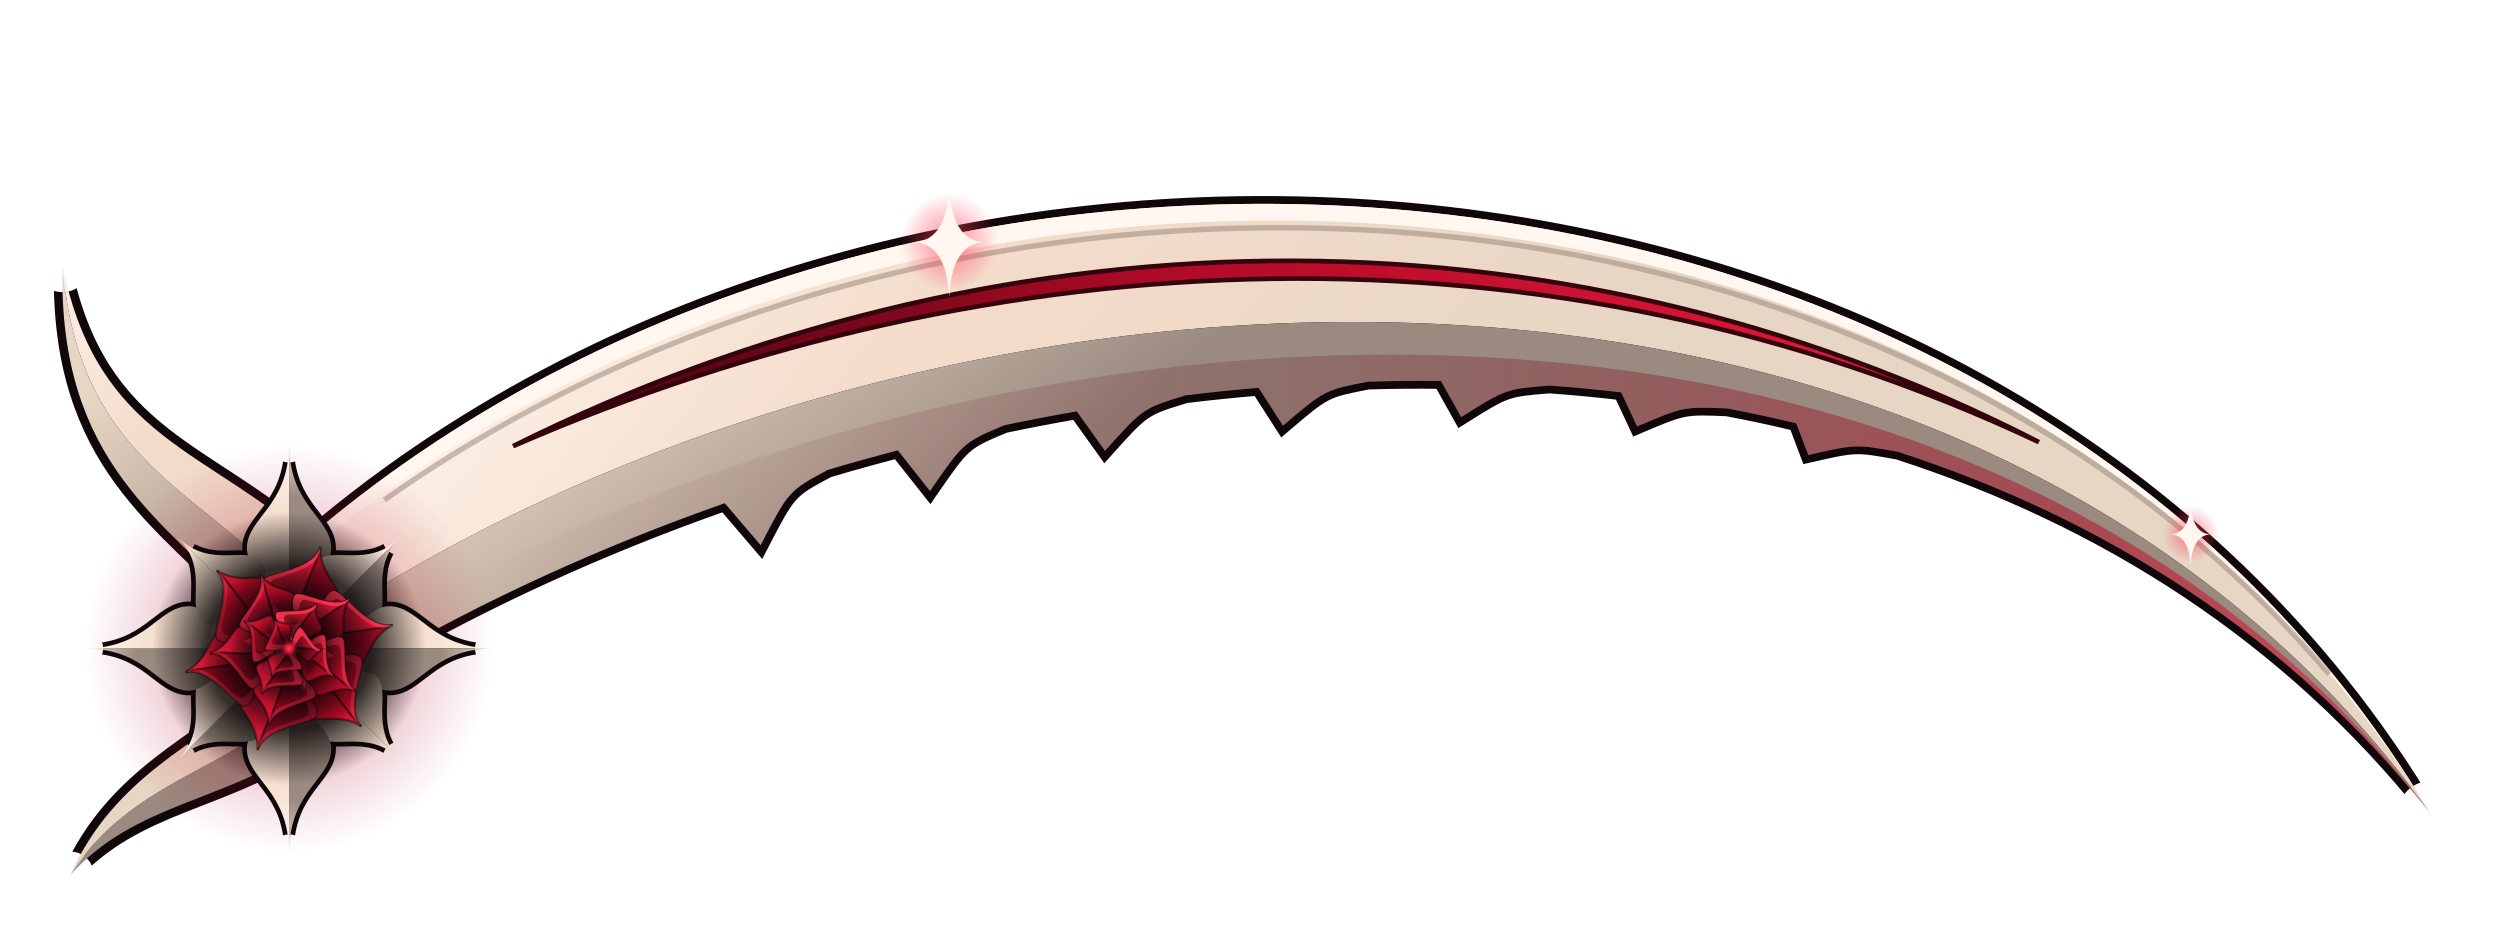
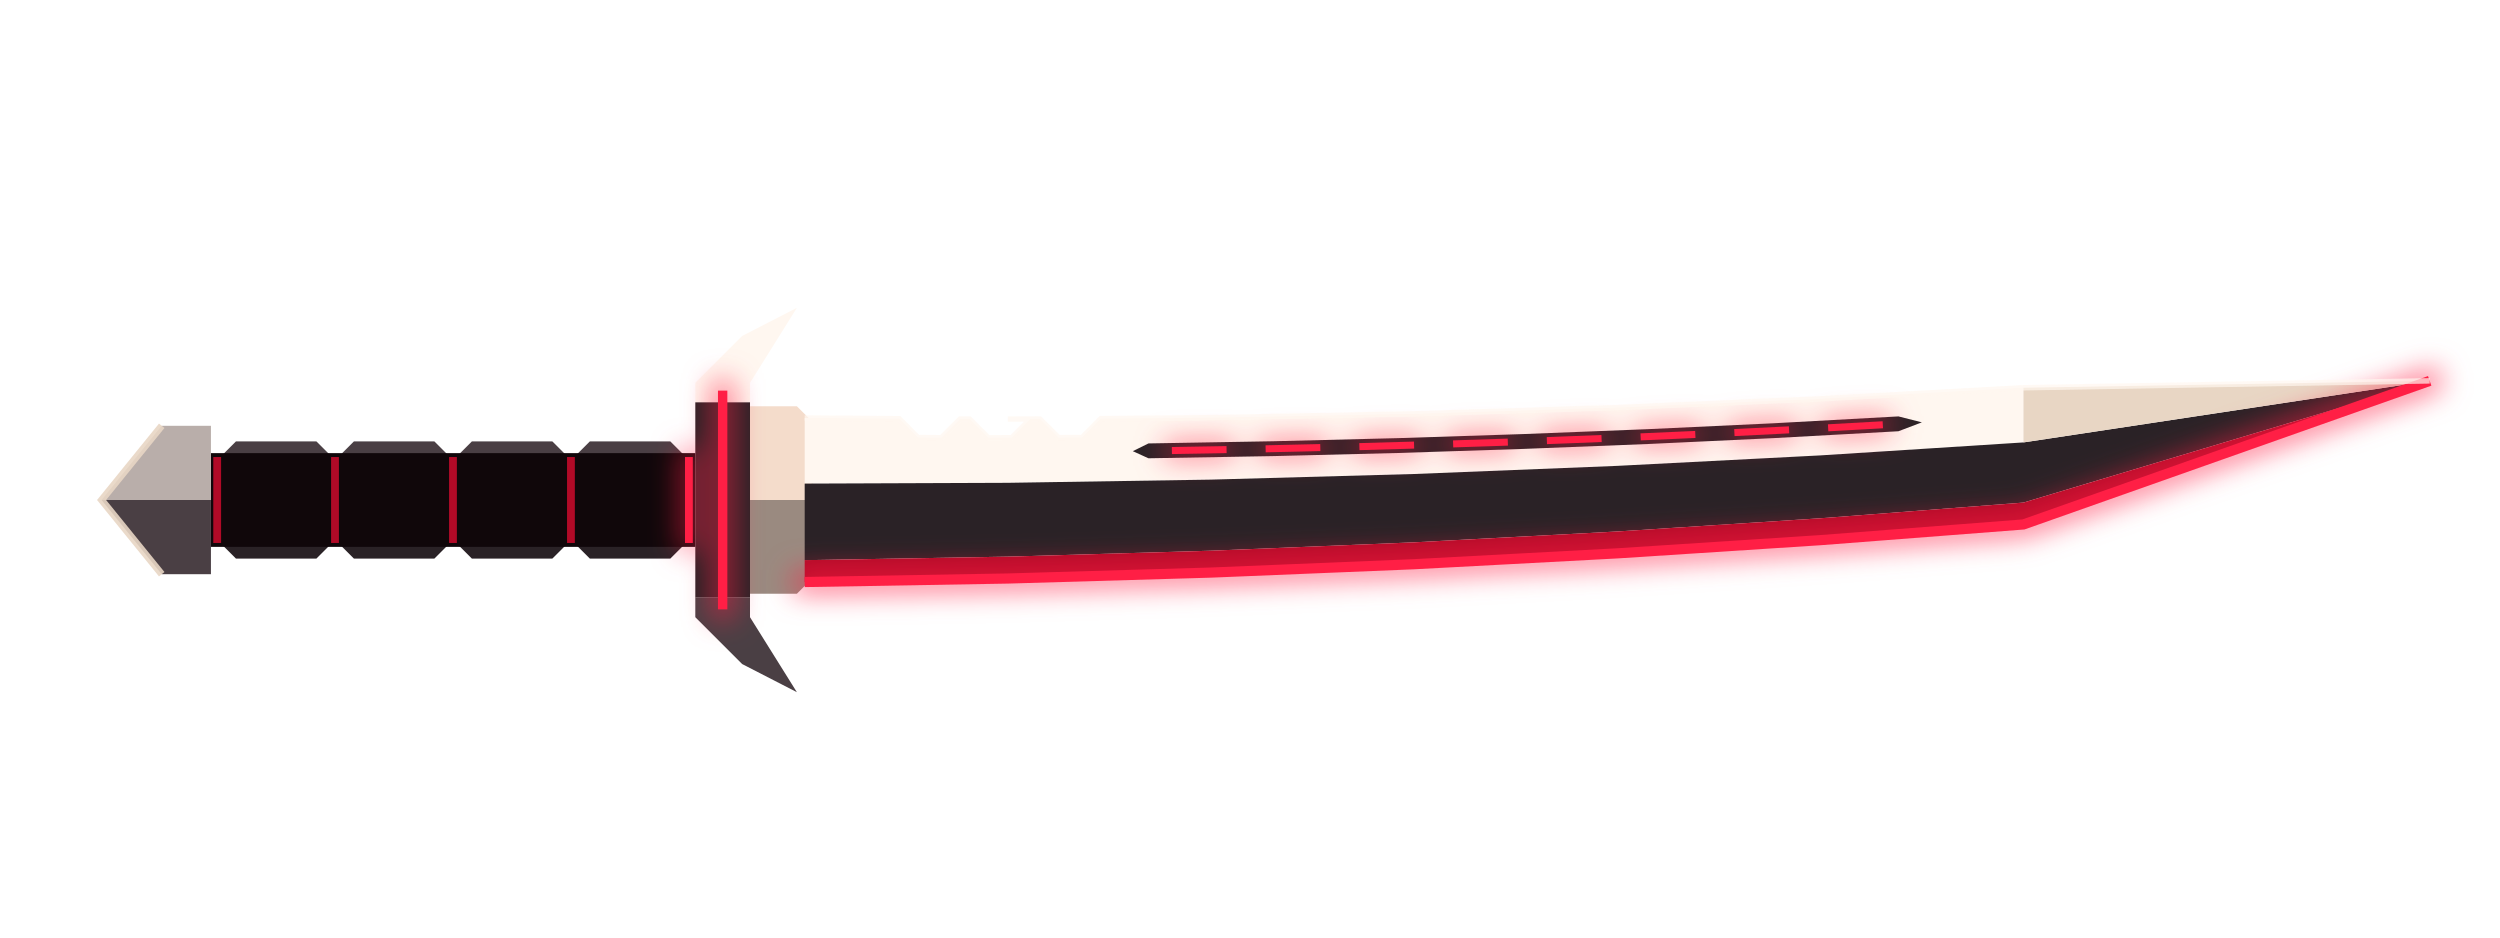
<svg xmlns="http://www.w3.org/2000/svg" viewBox="0 0 320 120" width="320" height="120">
  <defs>
-     <linearGradient id="ruinous-blade-a-face" x1="70" y1="8" x2="170" y2="88" gradientUnits="userSpaceOnUse">
-       <stop offset="0" stop-color="#fff7f0" />
-       <stop offset="0.45" stop-color="#f4dccb" />
-       <stop offset="1" stop-color="#e8d6c4" />
-     </linearGradient>
-     <linearGradient id="ruinous-blade-a-bev" x1="90" y1="30" x2="150" y2="110" gradientUnits="userSpaceOnUse">
-       <stop offset="0" stop-color="#e8d6c4" />
-       <stop offset="0.5" stop-color="#9a8a80" />
-       <stop offset="1" stop-color="#9a8a80" />
-     </linearGradient>
-     <linearGradient id="ruinous-blade-a-stain" x1="60" y1="0" x2="300" y2="0" gradientUnits="userSpaceOnUse">
-       <stop offset="0" stop-color="#640817" stop-opacity="0" />
-       <stop offset="0.45" stop-color="#640817" stop-opacity="0.22" />
-       <stop offset="0.85" stop-color="#b10a27" stop-opacity="0.5" />
-       <stop offset="1" stop-color="#e0183a" stop-opacity="0.6" />
-     </linearGradient>
-     <linearGradient id="ruinous-blade-a-groove" x1="60" y1="0" x2="240" y2="0" gradientUnits="userSpaceOnUse">
-       <stop offset="0" stop-color="#34040c" />
-       <stop offset="0.5" stop-color="#b10a27" />
-       <stop offset="1" stop-color="#e0183a" />
-     </linearGradient>
-     <clipPath id="ruinous-blade-a-tc">
-       <path clip-rule="evenodd" d="M-3000-3000H3000V3000H-3000ZM307 104a4 4 0 1 0 8 0a4 4 0 1 0-8 0ZM4.6 34a3.4 3.4 0 1 0 6.8 0a3.4 3.4 0 1 0-6.8 0ZM6 112a3 3 0 1 0 6 0a3 3 0 1 0-6 0Z" />
-     </clipPath>
-     <linearGradient id="ruinous-blade-a-sl" x1="0" y1="30" x2="40" y2="80" gradientUnits="userSpaceOnUse">
-       <stop offset="0" stop-color="#fff7f0" />
-       <stop offset="0.5" stop-color="#f4dccb" />
-       <stop offset="1" stop-color="#e8d6c4" />
-     </linearGradient>
-     <linearGradient id="ruinous-blade-a-sd" x1="0" y1="60" x2="40" y2="110" gradientUnits="userSpaceOnUse">
-       <stop offset="0" stop-color="#e8d6c4" />
-       <stop offset="0.6" stop-color="#9a8a80" />
-       <stop offset="1" stop-color="#9a8a80" />
-     </linearGradient>
-     <linearGradient id="ruinous-blade-a-bl" x1="0" y1="1" x2="0" y2="0">
-       <stop offset="0" stop-color="#e8d6c4" />
-       <stop offset="0.55" stop-color="#f4dccb" />
-       <stop offset="1" stop-color="#fff7f0" />
-     </linearGradient>
-     <linearGradient id="ruinous-blade-a-bm" x1="0" y1="1" x2="0" y2="0">
-       <stop offset="0" stop-color="#9a8a80" />
-       <stop offset="0.5" stop-color="#e8d6c4" />
-       <stop offset="1" stop-color="#f4dccb" />
-     </linearGradient>
-     <linearGradient id="ruinous-blade-a-bd" x1="0" y1="1" x2="0" y2="0">
-       <stop offset="0" stop-color="#9a8a80" />
-       <stop offset="0.7" stop-color="#9a8a80" />
-       <stop offset="1" stop-color="#e8d6c4" />
-     </linearGradient>
-     <path id="ruinous-blade-a-k-o0" d="M0-4C-1.62-8.4-5.4-10.16-5.4-12.8C-5.4-16.76-0.11-18.08 0-26C0.11-18.08 5.4-16.76 5.4-12.8C5.4-10.16 1.62-8.4 0-4Z" />
-     <path id="ruinous-blade-a-k-l0" d="M0-4C-1.62-8.4-5.4-10.16-5.4-12.8C-5.4-16.76-0.11-18.08 0-26C0-19.4 0-11.7 0-4Z" />
-     <path id="ruinous-blade-a-k-r0" d="M0-4C0-11.7 0-19.4 0-26C0.11-18.08 5.4-16.76 5.4-12.8C5.4-10.16 1.62-8.4 0-4Z" />
-     <path id="ruinous-blade-a-k-o1" d="M0-4C-1.62-7.2-5.4-8.48-5.4-10.4C-5.4-13.28-0.11-14.24 0-20C0.11-14.24 5.4-13.28 5.4-10.4C5.4-8.48 1.62-7.2 0-4Z" />
-     <path id="ruinous-blade-a-k-l1" d="M0-4C-1.62-7.2-5.4-8.48-5.4-10.4C-5.4-13.28-0.11-14.24 0-20C0-15.2 0-9.6 0-4Z" />
-     <path id="ruinous-blade-a-k-r1" d="M0-4C0-9.6 0-15.2 0-20C0.11-14.24 5.4-13.28 5.4-10.4C5.4-8.48 1.62-7.2 0-4Z" />
-     <clipPath id="ruinous-blade-a-k-tc">
-       <path clip-rule="evenodd" d="M-3000-3000H3000V3000H-3000ZM-2.2-26a2.2 2.2 0 1 0 4.4 0a2.2 2.2 0 1 0-4.4 0ZM11.94-14.14a2.2 2.2 0 1 0 4.4 0a2.2 2.2 0 1 0-4.4 0ZM23.8 0a2.2 2.2 0 1 0 4.4 0a2.2 2.2 0 1 0-4.4 0ZM11.94 14.14a2.2 2.2 0 1 0 4.4 0a2.2 2.2 0 1 0-4.4 0ZM-2.2 26a2.2 2.2 0 1 0 4.4 0a2.2 2.2 0 1 0-4.4 0ZM-16.34 14.14a2.2 2.2 0 1 0 4.4 0a2.2 2.2 0 1 0-4.4 0ZM-28.2 0a2.2 2.2 0 1 0 4.4 0a2.2 2.2 0 1 0-4.4 0ZM-16.34-14.14a2.2 2.2 0 1 0 4.4 0a2.2 2.2 0 1 0-4.4 0Z" />
-     </clipPath>
-     <radialGradient id="ruinous-blade-a-kg" cx="0.5" cy="0.5" r="0.5">
-       <stop offset="0" stop-color="#ff3653" stop-opacity="0.5" />
-       <stop offset="0.5" stop-color="#b10a27" stop-opacity="0.25" />
-       <stop offset="1" stop-color="#b10a27" stop-opacity="0" />
-     </radialGradient>
-     <radialGradient id="ruinous-blade-a-rs" cx="0.5" cy="0.5" r="0.5">
-       <stop offset="0.6" stop-color="#070304" stop-opacity="0.8" />
-       <stop offset="1" stop-color="#070304" stop-opacity="0" />
-     </radialGradient>
-     <radialGradient id="ruinous-blade-a-r-sh" cx="0.5" cy="0.5" r="0.5">
-       <stop offset="0.6" stop-color="#070304" stop-opacity="0.6" />
-       <stop offset="1" stop-color="#070304" stop-opacity="0" />
-     </radialGradient>
-     <clipPath id="ruinous-blade-a-r-sc">
-       <path d="M0-3C-1.75-4.26-5-6.31-5-7.72C-5-9 1.2-10.03 1.7-13.5C2.2-10.03 5-9 5-7.72C5-6.31 1.75-4.26 0-3Z" transform="rotate(10)" />
-       <path d="M0-3C-1.75-4.26-5-6.31-5-7.72C-5-9 1.2-10.03 1.7-13.5C2.2-10.03 5-9 5-7.72C5-6.31 1.75-4.26 0-3Z" transform="rotate(70)" />
-       <path d="M0-3C-1.75-4.26-5-6.31-5-7.72C-5-9 1.2-10.03 1.7-13.5C2.2-10.03 5-9 5-7.72C5-6.31 1.75-4.26 0-3Z" transform="rotate(130)" />
-       <path d="M0-3C-1.75-4.26-5-6.31-5-7.72C-5-9 1.2-10.03 1.7-13.5C2.2-10.03 5-9 5-7.72C5-6.31 1.75-4.26 0-3Z" transform="rotate(190)" />
-       <path d="M0-3C-1.75-4.26-5-6.31-5-7.72C-5-9 1.2-10.03 1.7-13.5C2.2-10.03 5-9 5-7.72C5-6.31 1.75-4.26 0-3Z" transform="rotate(250)" />
-       <path d="M0-3C-1.75-4.26-5-6.31-5-7.72C-5-9 1.2-10.03 1.7-13.5C2.2-10.03 5-9 5-7.72C5-6.31 1.75-4.26 0-3Z" transform="rotate(310)" />
-     </clipPath>
-     <radialGradient id="ruinous-blade-a-r-g0" cx="0" cy="0" r="13.5" gradientUnits="userSpaceOnUse">
-       <stop offset="0" stop-color="#34040c" />
-       <stop offset="0.42" stop-color="#4f0712" />
-       <stop offset="0.74" stop-color="#b10a27" />
-       <stop offset="0.93" stop-color="#e0183a" />
-       <stop offset="1" stop-color="#ff3653" />
-     </radialGradient>
-     <path id="ruinous-blade-a-r-l0" d="M0-3C-1.75-4.26-5-6.31-5-7.72C-5-9 1.2-10.03 1.7-13.5C1.44-10.61 0-6.67 0-3Z" />
-     <path id="ruinous-blade-a-r-r0" d="M0-3C0-6.67 1.44-10.61 1.7-13.5C2.2-10.03 5-9 5-7.72C5-6.31 1.75-4.26 0-3Z" />
-     <path id="ruinous-blade-a-r-h0" d="M0-3C-1.75-4.26-5-6.31-5-7.72C-5-9 1.2-10.03 1.7-13.5C2.3-10.03-3.9-9-3.9-7.72C-3.9-6.31-0.65-4.26 0-3Z" />
-     <radialGradient id="ruinous-blade-a-r-g1" cx="0" cy="0" r="10" gradientUnits="userSpaceOnUse">
-       <stop offset="0" stop-color="#34040c" />
-       <stop offset="0.42" stop-color="#4f0712" />
-       <stop offset="0.74" stop-color="#b10a27" />
-       <stop offset="0.93" stop-color="#e0183a" />
-       <stop offset="1" stop-color="#ff3653" />
-     </radialGradient>
-     <path id="ruinous-blade-a-r-l1" d="M0-2C-1.4-2.96-4-4.52-4-5.6C-4-6.57 1.1-7.36 1.5-10C1.27-7.8 0-4.8 0-2Z" />
-     <path id="ruinous-blade-a-r-r1" d="M0-2C0-4.8 1.27-7.8 1.5-10C1.9-7.36 4-6.57 4-5.6C4-4.52 1.4-2.96 0-2Z" />
-     <path id="ruinous-blade-a-r-h1" d="M0-2C-1.4-2.96-4-4.52-4-5.6C-4-6.57 1.1-7.36 1.5-10C2.2-7.36-2.9-6.57-2.9-5.6C-2.9-4.52-0.3-2.96 0-2Z" />
-     <radialGradient id="ruinous-blade-a-r-g2" cx="0" cy="0" r="6.6" gradientUnits="userSpaceOnUse">
-       <stop offset="0" stop-color="#34040c" />
-       <stop offset="0.42" stop-color="#4f0712" />
-       <stop offset="0.74" stop-color="#b10a27" />
-       <stop offset="0.93" stop-color="#e0183a" />
-       <stop offset="1" stop-color="#ff3653" />
-     </radialGradient>
-     <path id="ruinous-blade-a-r-l2" d="M0-1C-1.08-1.67-3.1-2.84-3.1-3.63C-3.1-4.28 0.99-4.82 1.3-6.6C1.11-5.12 0-2.96 0-1Z" />
-     <path id="ruinous-blade-a-r-r2" d="M0-1C0-2.96 1.11-5.12 1.3-6.6C1.61-4.82 3.1-4.28 3.1-3.63C3.1-2.84 1.09-1.67 0-1Z" />
-     <path id="ruinous-blade-a-r-h2" d="M0-1C-1.08-1.67-3.1-2.84-3.1-3.63C-3.1-4.28 0.99-4.82 1.3-6.6C2.09-4.82-2-4.28-2-3.63C-2-2.84 0.02-1.67 0-1Z" />
-     <radialGradient id="ruinous-blade-a-r-g3" cx="0" cy="0" r="3.9" gradientUnits="userSpaceOnUse">
-       <stop offset="0" stop-color="#34040c" />
-       <stop offset="0.42" stop-color="#4f0712" />
-       <stop offset="0.74" stop-color="#b10a27" />
-       <stop offset="0.93" stop-color="#e0183a" />
-       <stop offset="1" stop-color="#ff3653" />
-     </radialGradient>
-     <path id="ruinous-blade-a-r-l3" d="M0-0.2C-0.77-0.64-2.2-1.49-2.2-2.05C-2.2-2.46 0.76-2.79 1.2-3.9C1.02-2.97 0-1.49 0-0.2Z" />
-     <path id="ruinous-blade-a-r-r3" d="M0-0.2C0-1.49 1.02-2.97 1.2-3.9C1.64-2.79 2.2-2.46 2.2-2.05C2.2-1.49 0.77-0.64 0-0.2Z" />
-     <path id="ruinous-blade-a-r-h3" d="M0-0.2C-0.77-0.64-2.2-1.49-2.2-2.05C-2.2-2.46 0.76-2.79 1.2-3.9C1.86-2.79-1.1-2.46-1.1-2.05C-1.1-1.49 0.33-0.64 0-0.2Z" />
-     <radialGradient id="ruinous-blade-a-r-core" cx="0" cy="0" r="1.3" gradientUnits="userSpaceOnUse">
-       <stop offset="0" stop-color="#ff3653" />
-       <stop offset="0.35" stop-color="#e0183a" />
-       <stop offset="1" stop-color="#34040c" stop-opacity="0" />
-     </radialGradient>
-     <radialGradient id="ruinous-blade-a-spk">
-       <stop offset="0" stop-color="#fff7f0" stop-opacity=".9" />
-       <stop offset=".25" stop-color="#ff3653" stop-opacity=".45" />
-       <stop offset="1" stop-color="#ff3653" stop-opacity="0" />
-     </radialGradient>
+     <filter id="ruinous-blade-a-glow" filterUnits="userSpaceOnUse" x="0" y="0" width="320" height="120" color-interpolation-filters="sRGB">
+       <feGaussianBlur stdDeviation="1.8" />
+     </filter>
  </defs>
-   <path d="M38.6 69.58C115.24 2.89 256.1 11.79 311 104C292.93 81.24 269.28 66.35 242.95 57.83C237.54 56.85 237.54 56.85 231.46 58.24L229.93 54.18C227 53.47 224.04 52.84 221.06 52.28C215.51 52.05 215.51 52.05 209.55 54.58L207.51 50.22C204.47 49.86 201.41 49.57 198.34 49.35C192.75 49.8 192.75 49.8 187.03 53.39L184.45 48.77C181.35 48.73 178.24 48.76 175.13 48.85C169.57 49.93 169.57 49.93 164.22 54.49L161.11 49.64C157.99 49.9 154.88 50.22 151.77 50.6C146.32 52.26 146.32 52.26 141.44 57.7L137.82 52.65C134.73 53.19 131.65 53.78 128.59 54.42C123.34 56.62 123.34 56.62 119.04 62.85L114.92 57.64C111.91 58.43 108.92 59.26 105.95 60.15C100.96 62.83 100.96 62.83 97.36 69.78L92.77 64.41C76.88 69.99 61.86 76.87 48.32 84.74L32.21 85.56Z" fill="#10070a" stroke="#10070a" stroke-width="2" stroke-linejoin="miter" stroke-miterlimit="14" clip-path="url(#ruinous-blade-a-tc)" />
-   <path d="M38.6 69.58C115.24 2.89 256.1 11.79 311 104C252 22 122 28 44 78L32.21 85.56Z" fill="url(#ruinous-blade-a-face)" />
-   <path d="M44 78C122 28 252 22 311 104C292.93 81.24 269.28 66.35 242.95 57.83C237.54 56.85 237.54 56.85 231.46 58.24L229.93 54.18C227 53.47 224.04 52.84 221.06 52.28C215.51 52.05 215.51 52.05 209.55 54.58L207.51 50.22C204.47 49.86 201.41 49.57 198.34 49.35C192.75 49.8 192.75 49.8 187.03 53.39L184.45 48.77C181.35 48.73 178.24 48.76 175.13 48.85C169.57 49.93 169.57 49.93 164.22 54.49L161.11 49.64C157.99 49.9 154.88 50.22 151.77 50.6C146.32 52.26 146.32 52.26 141.44 57.7L137.82 52.65C134.73 53.19 131.65 53.78 128.59 54.42C123.34 56.62 123.34 56.62 119.04 62.85L114.92 57.64C111.91 58.43 108.92 59.26 105.95 60.15C100.96 62.83 100.96 62.83 97.36 69.78L92.77 64.41C76.88 69.99 61.86 76.87 48.32 84.74L32.21 85.56Z" fill="url(#ruinous-blade-a-bev)" />
-   <path d="M311 104C292.93 81.24 269.28 66.35 242.95 57.83C237.54 56.85 237.54 56.85 231.46 58.24L229.93 54.18C227 53.47 224.04 52.84 221.06 52.28C215.51 52.05 215.51 52.05 209.55 54.58L207.51 50.22C204.47 49.86 201.41 49.57 198.34 49.35C192.75 49.8 192.75 49.8 187.03 53.39L184.45 48.77C181.35 48.73 178.24 48.76 175.13 48.85C169.57 49.93 169.57 49.93 164.22 54.49L161.11 49.64C157.99 49.9 154.88 50.22 151.77 50.6C146.32 52.26 146.32 52.26 141.44 57.7L137.82 52.65C134.73 53.19 131.65 53.78 128.59 54.42C123.34 56.62 123.34 56.62 119.04 62.85L114.92 57.64C111.91 58.43 108.92 59.26 105.95 60.15C100.96 62.83 100.96 62.83 97.36 69.78L92.77 64.41C76.88 69.99 61.86 76.87 48.32 84.74L46.37 81.7C123.79 34.64 250.87 24.81 311 104Z" fill="url(#ruinous-blade-a-stain)" />
-   <path d="M38.6 69.58C115.24 2.89 256.1 11.79 311 104C255.53 13.22 116.19 6.41 39.36 70.76Z" fill="#fff7f0" />
-   <path d="M49.2 64C121.84 12.57 238.83 16.48 298.13 86.3" fill="none" stroke="#9a8a80" stroke-opacity=".55" stroke-width=".7" />
-   <path d="M65.67 57.11C126.4 26.84 198.14 24.33 260.98 56.59C198.23 26.96 127.24 30.28 65.67 57.11Z" fill="url(#ruinous-blade-a-groove)" stroke="#34040c" stroke-width=".6" />
-   <path d="M31.76 78.24C21.17 66.6 7.4 59.49 8 34C12.6 56.51 26.83 57.4 40.24 69.76C42.79 72.3 34.3 80.79 31.76 78.24Z" fill="#10070a" stroke="#10070a" stroke-width="2.2" stroke-linejoin="miter" clip-path="url(#ruinous-blade-a-tc)" />
-   <path d="M31.76 78.24C21.17 66.6 7.4 59.49 8 34C10 58 24 62 36 74C37.7 75.7 33.45 79.94 31.76 78.24Z" fill="url(#ruinous-blade-a-sd)" />
-   <path d="M36 74C24 62 10 58 8 34C12.6 56.51 26.83 57.4 40.24 69.76C41.94 71.45 37.7 75.7 36 74Z" fill="url(#ruinous-blade-a-sl)" />
-   <path d="M38.82 95.63C28.64 102.65 17.29 102.78 9 112C14.71 99.22 25.36 95.35 33.18 88.37C35.35 86.67 41 93.94 38.82 95.63Z" fill="#10070a" stroke="#10070a" stroke-width="2.2" stroke-linejoin="miter" clip-path="url(#ruinous-blade-a-tc)" />
-   <path d="M38.82 95.63C28.64 102.65 17.29 102.78 9 112C16 101 27 99 36 92C37.45 90.87 40.28 94.5 38.82 95.63Z" fill="url(#ruinous-blade-a-sd)" />
-   <path d="M36 92C27 99 16 101 9 112C14.71 99.22 25.36 95.35 33.18 88.37C34.63 87.24 37.45 90.87 36 92Z" fill="url(#ruinous-blade-a-sl)" />
-   <circle cx="37" cy="83" r="26" fill="url(#ruinous-blade-a-kg)" />
-   <g transform="translate(37 83)">
-     <g fill="#10070a" stroke="#10070a" stroke-width="1.2" stroke-linejoin="miter" clip-path="url(#ruinous-blade-a-k-tc)">
-       <use href="#ruinous-blade-a-k-o0" transform="rotate(0)" />
-       <use href="#ruinous-blade-a-k-o1" transform="rotate(45)" />
-       <use href="#ruinous-blade-a-k-o0" transform="rotate(90)" />
-       <use href="#ruinous-blade-a-k-o1" transform="rotate(135)" />
-       <use href="#ruinous-blade-a-k-o0" transform="rotate(180)" />
-       <use href="#ruinous-blade-a-k-o1" transform="rotate(225)" />
-       <use href="#ruinous-blade-a-k-o0" transform="rotate(270)" />
-       <use href="#ruinous-blade-a-k-o1" transform="rotate(315)" />
-     </g>
-     <use href="#ruinous-blade-a-k-l0" transform="rotate(0)" fill="url(#ruinous-blade-a-bl)" />
-     <use href="#ruinous-blade-a-k-r0" transform="rotate(0)" fill="url(#ruinous-blade-a-bd)" />
-     <use href="#ruinous-blade-a-k-l1" transform="rotate(45)" fill="url(#ruinous-blade-a-bl)" />
-     <use href="#ruinous-blade-a-k-r1" transform="rotate(45)" fill="url(#ruinous-blade-a-bd)" />
-     <use href="#ruinous-blade-a-k-l0" transform="rotate(90)" fill="url(#ruinous-blade-a-bl)" />
-     <use href="#ruinous-blade-a-k-r0" transform="rotate(90)" fill="url(#ruinous-blade-a-bd)" />
-     <use href="#ruinous-blade-a-k-l1" transform="rotate(135)" fill="url(#ruinous-blade-a-bm)" />
-     <use href="#ruinous-blade-a-k-r1" transform="rotate(135)" fill="url(#ruinous-blade-a-bm)" />
-     <use href="#ruinous-blade-a-k-l0" transform="rotate(180)" fill="url(#ruinous-blade-a-bd)" />
-     <use href="#ruinous-blade-a-k-r0" transform="rotate(180)" fill="url(#ruinous-blade-a-bl)" />
-     <use href="#ruinous-blade-a-k-l1" transform="rotate(225)" fill="url(#ruinous-blade-a-bd)" />
-     <use href="#ruinous-blade-a-k-r1" transform="rotate(225)" fill="url(#ruinous-blade-a-bl)" />
-     <use href="#ruinous-blade-a-k-l0" transform="rotate(270)" fill="url(#ruinous-blade-a-bd)" />
-     <use href="#ruinous-blade-a-k-r0" transform="rotate(270)" fill="url(#ruinous-blade-a-bl)" />
-     <use href="#ruinous-blade-a-k-l1" transform="rotate(315)" fill="url(#ruinous-blade-a-bm)" />
-     <use href="#ruinous-blade-a-k-r1" transform="rotate(315)" fill="url(#ruinous-blade-a-bm)" />
+   <path d="M96 52L102 52L104 54L104 64L96 64Z" fill="#f4dccb" />
+   <path d="M96 64L104 64L104 74L102 76L96 76Z" fill="#9a8a80" />
+   <path d="M89 49L95 43L102 39.4L96 49L96 51.5L89 51.5Z" fill="#fff7f0" />
+   <path d="M89 51.5L96 51.5L96 76.5L89 76.5ZM87.4 63.25L73.9 63.25L73.9 69.9L75.5 71.5L85.8 71.5L87.4 69.9ZM72.3 63.25L58.8 63.25L58.8 69.9L60.4 71.5L70.7 71.5L72.3 69.9ZM57.2 63.25L43.7 63.25L43.7 69.9L45.3 71.5L55.6 71.5L57.2 69.9ZM42.1 63.25L28.6 63.25L28.6 69.9L30.2 71.5L40.5 71.5L42.1 69.9Z" fill="#2a2226" />
+   <path d="M89 76.5L96 76.5L96 79L102 88.6L95 85L89 79ZM87.4 58.1L85.8 56.5L75.5 56.5L73.9 58.1L73.9 63.25L87.4 63.25ZM72.3 58.1L70.7 56.5L60.4 56.5L58.8 58.1L58.8 63.25L72.3 63.25ZM57.2 58.1L55.6 56.5L45.3 56.5L43.7 58.1L43.7 63.25L57.2 63.25ZM42.1 58.1L40.5 56.5L30.2 56.5L28.6 58.1L28.6 63.25L42.1 63.25ZM27 64L13 64L20.7 73.5L27 73.5Z" fill="#4a3f44" />
+   <path d="M89 58L27 58L27 70L89 70Z" fill="#10070a" />
+   <path d="M27 54.5L20.7 54.5L13 64L27 64Z" fill="#b9aeaa" />
+   <g filter="url(#ruinous-blade-a-glow)" fill="none" opacity="0.65" stroke-linejoin="miter" stroke-linecap="square">
+     <path d="M88.18 58.5L88.18 69.5" stroke="#ff1f45" stroke-width="2.2" />
+     <path d="M92.5 50L92.5 78" stroke="#ff1f45" stroke-width="2.64" />
  </g>
-   <circle cx="37" cy="83" r="17.5" fill="url(#ruinous-blade-a-rs)" />
-   <g transform="translate(37 83)">
-     <g fill="url(#ruinous-blade-a-r-g0)" stroke="#070304" stroke-opacity="0.45" stroke-width="0.3" stroke-linejoin="miter">
-       <use href="#ruinous-blade-a-r-r0" transform="rotate(10)" />
-       <use href="#ruinous-blade-a-r-r0" transform="rotate(70)" />
-       <use href="#ruinous-blade-a-r-r0" transform="rotate(130)" />
-       <use href="#ruinous-blade-a-r-r0" transform="rotate(190)" />
-       <use href="#ruinous-blade-a-r-r0" transform="rotate(250)" />
-       <use href="#ruinous-blade-a-r-r0" transform="rotate(310)" />
-     </g>
-     <use href="#ruinous-blade-a-r-r0" transform="rotate(10)" fill="#070304" fill-opacity="0.29" />
-     <use href="#ruinous-blade-a-r-r0" transform="rotate(70)" fill="#070304" fill-opacity="0.32" />
-     <use href="#ruinous-blade-a-r-r0" transform="rotate(190)" fill="#ff3653" fill-opacity="0.17" />
-     <use href="#ruinous-blade-a-r-r0" transform="rotate(250)" fill="#ff3653" fill-opacity="0.19" />
-     <g fill="url(#ruinous-blade-a-r-g0)" stroke="#070304" stroke-opacity="0.45" stroke-width="0.3" stroke-linejoin="miter">
-       <use href="#ruinous-blade-a-r-l0" transform="rotate(10)" />
-       <use href="#ruinous-blade-a-r-l0" transform="rotate(70)" />
-       <use href="#ruinous-blade-a-r-l0" transform="rotate(130)" />
-       <use href="#ruinous-blade-a-r-l0" transform="rotate(190)" />
-       <use href="#ruinous-blade-a-r-l0" transform="rotate(250)" />
-       <use href="#ruinous-blade-a-r-l0" transform="rotate(310)" />
-     </g>
-     <use href="#ruinous-blade-a-r-l0" transform="rotate(10)" fill="#ff3653" fill-opacity="0.17" />
-     <use href="#ruinous-blade-a-r-l0" transform="rotate(70)" fill="#ff3653" fill-opacity="0.19" />
-     <use href="#ruinous-blade-a-r-l0" transform="rotate(190)" fill="#070304" fill-opacity="0.29" />
-     <use href="#ruinous-blade-a-r-l0" transform="rotate(250)" fill="#070304" fill-opacity="0.32" />
-     <g fill="#ff3653">
-       <use href="#ruinous-blade-a-r-h0" transform="rotate(10)" fill-opacity="0.8" />
-       <use href="#ruinous-blade-a-r-h0" transform="rotate(70)" fill-opacity="0.85" />
-       <use href="#ruinous-blade-a-r-h0" transform="rotate(130)" fill-opacity="0.4" />
-       <use href="#ruinous-blade-a-r-h0" transform="rotate(190)" fill-opacity="0.35" />
-       <use href="#ruinous-blade-a-r-h0" transform="rotate(250)" fill-opacity="0.35" />
-       <use href="#ruinous-blade-a-r-h0" transform="rotate(310)" fill-opacity="0.35" />
-     </g>
-     <circle r="11.4" fill="url(#ruinous-blade-a-r-sh)" clip-path="url(#ruinous-blade-a-r-sc)" />
-     <g fill="url(#ruinous-blade-a-r-g1)" stroke="#070304" stroke-opacity="0.45" stroke-width="0.3" stroke-linejoin="miter">
-       <use href="#ruinous-blade-a-r-r1" transform="rotate(42)" />
-       <use href="#ruinous-blade-a-r-r1" transform="rotate(114)" />
-       <use href="#ruinous-blade-a-r-r1" transform="rotate(186)" />
-       <use href="#ruinous-blade-a-r-r1" transform="rotate(258)" />
-       <use href="#ruinous-blade-a-r-r1" transform="rotate(330)" />
-     </g>
-     <use href="#ruinous-blade-a-r-r1" transform="rotate(42)" fill="#070304" fill-opacity="0.35" />
-     <use href="#ruinous-blade-a-r-r1" transform="rotate(114)" fill="#070304" fill-opacity="0.13" />
-     <use href="#ruinous-blade-a-r-r1" transform="rotate(186)" fill="#ff3653" fill-opacity="0.16" />
-     <use href="#ruinous-blade-a-r-r1" transform="rotate(258)" fill="#ff3653" fill-opacity="0.18" />
-     <use href="#ruinous-blade-a-r-r1" transform="rotate(330)" fill="#070304" fill-opacity="0.09" />
-     <g fill="url(#ruinous-blade-a-r-g1)" stroke="#070304" stroke-opacity="0.45" stroke-width="0.3" stroke-linejoin="miter">
-       <use href="#ruinous-blade-a-r-l1" transform="rotate(42)" />
-       <use href="#ruinous-blade-a-r-l1" transform="rotate(114)" />
-       <use href="#ruinous-blade-a-r-l1" transform="rotate(186)" />
-       <use href="#ruinous-blade-a-r-l1" transform="rotate(258)" />
-       <use href="#ruinous-blade-a-r-l1" transform="rotate(330)" />
-     </g>
-     <use href="#ruinous-blade-a-r-l1" transform="rotate(42)" fill="#ff3653" fill-opacity="0.21" />
-     <use href="#ruinous-blade-a-r-l1" transform="rotate(114)" fill="#ff3653" fill-opacity="0.08" />
-     <use href="#ruinous-blade-a-r-l1" transform="rotate(186)" fill="#070304" fill-opacity="0.27" />
-     <use href="#ruinous-blade-a-r-l1" transform="rotate(258)" fill="#070304" fill-opacity="0.29" />
-     <use href="#ruinous-blade-a-r-l1" transform="rotate(330)" fill="#ff3653" fill-opacity="0.05" />
-     <g fill="#ff3653">
-       <use href="#ruinous-blade-a-r-h1" transform="rotate(42)" fill-opacity="0.9" />
-       <use href="#ruinous-blade-a-r-h1" transform="rotate(114)" fill-opacity="0.55" />
-       <use href="#ruinous-blade-a-r-h1" transform="rotate(186)" fill-opacity="0.35" />
-       <use href="#ruinous-blade-a-r-h1" transform="rotate(258)" fill-opacity="0.35" />
-       <use href="#ruinous-blade-a-r-h1" transform="rotate(330)" fill-opacity="0.49" />
-     </g>
-     <circle r="7.52" fill="url(#ruinous-blade-a-r-sh)" clip-path="url(#ruinous-blade-a-r-sc)" />
-     <g fill="url(#ruinous-blade-a-r-g2)" stroke="#070304" stroke-opacity="0.45" stroke-width="0.3" stroke-linejoin="miter">
-       <use href="#ruinous-blade-a-r-r2" transform="rotate(20)" />
-       <use href="#ruinous-blade-a-r-r2" transform="rotate(110)" />
-       <use href="#ruinous-blade-a-r-r2" transform="rotate(200)" />
-       <use href="#ruinous-blade-a-r-r2" transform="rotate(290)" />
-     </g>
-     <use href="#ruinous-blade-a-r-r2" transform="rotate(20)" fill="#070304" fill-opacity="0.32" />
-     <use href="#ruinous-blade-a-r-r2" transform="rotate(110)" fill="#070304" fill-opacity="0.15" />
-     <use href="#ruinous-blade-a-r-r2" transform="rotate(200)" fill="#ff3653" fill-opacity="0.19" />
-     <use href="#ruinous-blade-a-r-r2" transform="rotate(290)" fill="#ff3653" fill-opacity="0.09" />
-     <g fill="url(#ruinous-blade-a-r-g2)" stroke="#070304" stroke-opacity="0.45" stroke-width="0.3" stroke-linejoin="miter">
-       <use href="#ruinous-blade-a-r-l2" transform="rotate(20)" />
-       <use href="#ruinous-blade-a-r-l2" transform="rotate(110)" />
-       <use href="#ruinous-blade-a-r-l2" transform="rotate(200)" />
-       <use href="#ruinous-blade-a-r-l2" transform="rotate(290)" />
-     </g>
-     <use href="#ruinous-blade-a-r-l2" transform="rotate(20)" fill="#ff3653" fill-opacity="0.19" />
-     <use href="#ruinous-blade-a-r-l2" transform="rotate(110)" fill="#ff3653" fill-opacity="0.09" />
-     <use href="#ruinous-blade-a-r-l2" transform="rotate(200)" fill="#070304" fill-opacity="0.32" />
-     <use href="#ruinous-blade-a-r-l2" transform="rotate(290)" fill="#070304" fill-opacity="0.15" />
-     <g fill="#ff3653">
-       <use href="#ruinous-blade-a-r-h2" transform="rotate(20)" fill-opacity="0.85" />
-       <use href="#ruinous-blade-a-r-h2" transform="rotate(110)" fill-opacity="0.58" />
-       <use href="#ruinous-blade-a-r-h2" transform="rotate(200)" fill-opacity="0.35" />
-       <use href="#ruinous-blade-a-r-h2" transform="rotate(290)" fill-opacity="0.35" />
-     </g>
-     <circle r="4.45" fill="url(#ruinous-blade-a-r-sh)" clip-path="url(#ruinous-blade-a-r-sc)" />
-     <g fill="url(#ruinous-blade-a-r-g3)" stroke="#070304" stroke-opacity="0.45" stroke-width="0.3" stroke-linejoin="miter">
-       <use href="#ruinous-blade-a-r-r3" transform="rotate(75)" />
-       <use href="#ruinous-blade-a-r-r3" transform="rotate(195)" />
-       <use href="#ruinous-blade-a-r-r3" transform="rotate(315)" />
-     </g>
-     <use href="#ruinous-blade-a-r-r3" transform="rotate(75)" fill="#070304" fill-opacity="0.3" />
-     <use href="#ruinous-blade-a-r-r3" transform="rotate(195)" fill="#ff3653" fill-opacity="0.18" />
-     <g fill="url(#ruinous-blade-a-r-g3)" stroke="#070304" stroke-opacity="0.45" stroke-width="0.3" stroke-linejoin="miter">
-       <use href="#ruinous-blade-a-r-l3" transform="rotate(75)" />
-       <use href="#ruinous-blade-a-r-l3" transform="rotate(195)" />
-       <use href="#ruinous-blade-a-r-l3" transform="rotate(315)" />
-     </g>
-     <use href="#ruinous-blade-a-r-l3" transform="rotate(75)" fill="#ff3653" fill-opacity="0.18" />
-     <use href="#ruinous-blade-a-r-l3" transform="rotate(195)" fill="#070304" fill-opacity="0.3" />
-     <g fill="#ff3653">
-       <use href="#ruinous-blade-a-r-h3" transform="rotate(75)" fill-opacity="0.83" />
-       <use href="#ruinous-blade-a-r-h3" transform="rotate(195)" fill-opacity="0.35" />
-       <use href="#ruinous-blade-a-r-h3" transform="rotate(315)" fill-opacity="0.35" />
-     </g>
-     <circle r="1.3" fill="url(#ruinous-blade-a-r-core)" />
+   <path d="M88.18 58.5L88.18 69.5" fill="none" stroke="#ff1f45" stroke-width="1" stroke-linejoin="miter" stroke-miterlimit="8" />
+   <path d="M73.08 58.5L73.08 69.5M57.98 58.5L57.98 69.5M42.88 58.5L42.88 69.5M27.8 58.5L27.8 69.5" fill="none" stroke="#b10a27" stroke-width="1" stroke-linejoin="miter" stroke-miterlimit="8" />
+   <path d="M92.5 50L92.5 78" fill="none" stroke="#ff1f45" stroke-width="1.2" stroke-linejoin="miter" stroke-miterlimit="8" />
+   <path d="M20.7 54.5L13 64L20.7 73.5" fill="none" stroke="#e8d6c4" stroke-width="0.9" opacity="0.9" stroke-linejoin="miter" stroke-miterlimit="8" />
+   <path d="M103 53.5L115.1 53.6L117.5 56.01L120.5 56.03L122.9 53.63L124.1 53.63L126.5 56.04L129.5 56.03L131.9 53.63L129 53.64L133.1 53.63L135.5 56.02L138.5 56.01L140.9 53.59L155 53.46L181 52.97L207 52.17L233 51.05L259 49.63L259 56.63L233 58.29L207 59.63L181 60.67L155 61.39L129 61.8L103 61.9Z" fill="#fff7f0" />
+   <path d="M103 61.9L129 61.8L155 61.39L181 60.67L207 59.63L233 58.29L259 56.63L259 64.33L233 66.34L207 68.03L181 69.42L155 70.49L129 71.25L103 71.7ZM259 56.63L311 48.75L259 64.33ZM145 57.75L147 56.76L163 56.48L179 56.08L195 55.56L211 54.93L227 54.18L243 53.3L246 54.06L243 55.2L227 56.08L211 56.83L195 57.46L179 57.98L163 58.38L147 58.66ZM161 62.65L163.4 62.59L161.15 69.07L158.75 69.13ZM166.5 62.51L168.9 62.44L166.68 68.85L164.28 68.92ZM172 62.35L174.4 62.28L172.21 68.62L169.81 68.69Z" fill="#2a2226" />
+   <path d="M103 71.7L129 71.25L155 70.49L181 69.42L207 68.03L233 66.34L259 64.33L259 67.13L233 69.14L207 70.83L181 72.22L155 73.29L129 74.05L103 74.5ZM259 64.33L311 48.75L259 67.13Z" fill="#b10a27" />
+   <path d="M259 49.63L311 48.75L259 56.63Z" fill="#e8d6c4" />
+   <g filter="url(#ruinous-blade-a-glow)" fill="none" opacity="0.65" stroke-linejoin="miter" stroke-linecap="square">
+     <path d="M150 57.67L157 57.55M162 57.45L169 57.29M174 57.17L181 56.97M186 56.82L193 56.59M198 56.4L205 56.13M210 55.92L217 55.61M222 55.37L229 55.02M234 54.76L241 54.37" stroke="#ff1f45" stroke-width="2" />
+     <path d="M103 74.5L129 74.05L155 73.29L181 72.22L207 70.83L233 69.14L259 67.13L311 48.75" stroke="#ff1f45" stroke-width="2.86" />
  </g>
-   <g>
-     <circle cx="121.5" cy="31" r="6.3" fill="url(#ruinous-blade-a-spk)" />
-     <path d="M121.5 24Q121.84 30.66 125.84 31Q121.84 31.34 121.5 38Q121.16 31.34 117.16 31Q121.16 30.66 121.5 24Z" fill="#fff7f0" />
-   </g>
-   <g>
-     <circle cx="280.4" cy="68.4" r="3.6" fill="url(#ruinous-blade-a-spk)" />
-     <path d="M280.4 64.4Q280.59 68.21 282.88 68.4Q280.59 68.59 280.4 72.4Q280.21 68.59 277.92 68.4Q280.21 68.21 280.4 64.4Z" fill="#fff7f0" />
-   </g>
+   <path d="M150 57.67L157 57.55M162 57.45L169 57.29M174 57.17L181 56.97M186 56.82L193 56.59M198 56.4L205 56.13M210 55.92L217 55.61M222 55.37L229 55.02M234 54.76L241 54.37" fill="none" stroke="#ff1f45" stroke-width="0.9" stroke-linejoin="miter" stroke-miterlimit="8" />
+   <path d="M103 74.5L129 74.05L155 73.29L181 72.22L207 70.83L233 69.14L259 67.13L311 48.75" fill="none" stroke="#ff1f45" stroke-width="1.3" stroke-linejoin="miter" stroke-miterlimit="8" />
+   <path d="M103 53.5L115.1 53.6L117.5 56.01L120.5 56.03L122.9 53.63L124.1 53.63L126.5 56.04L129.5 56.03L131.9 53.63L129 53.64L133.1 53.63L135.5 56.02L138.5 56.01L140.9 53.59L155 53.46L181 52.97L207 52.17L233 51.05L259 49.63L311 48.75" fill="none" stroke="#fff7f0" stroke-width="0.7" opacity="0.7" stroke-linejoin="miter" stroke-miterlimit="8" />
</svg>
